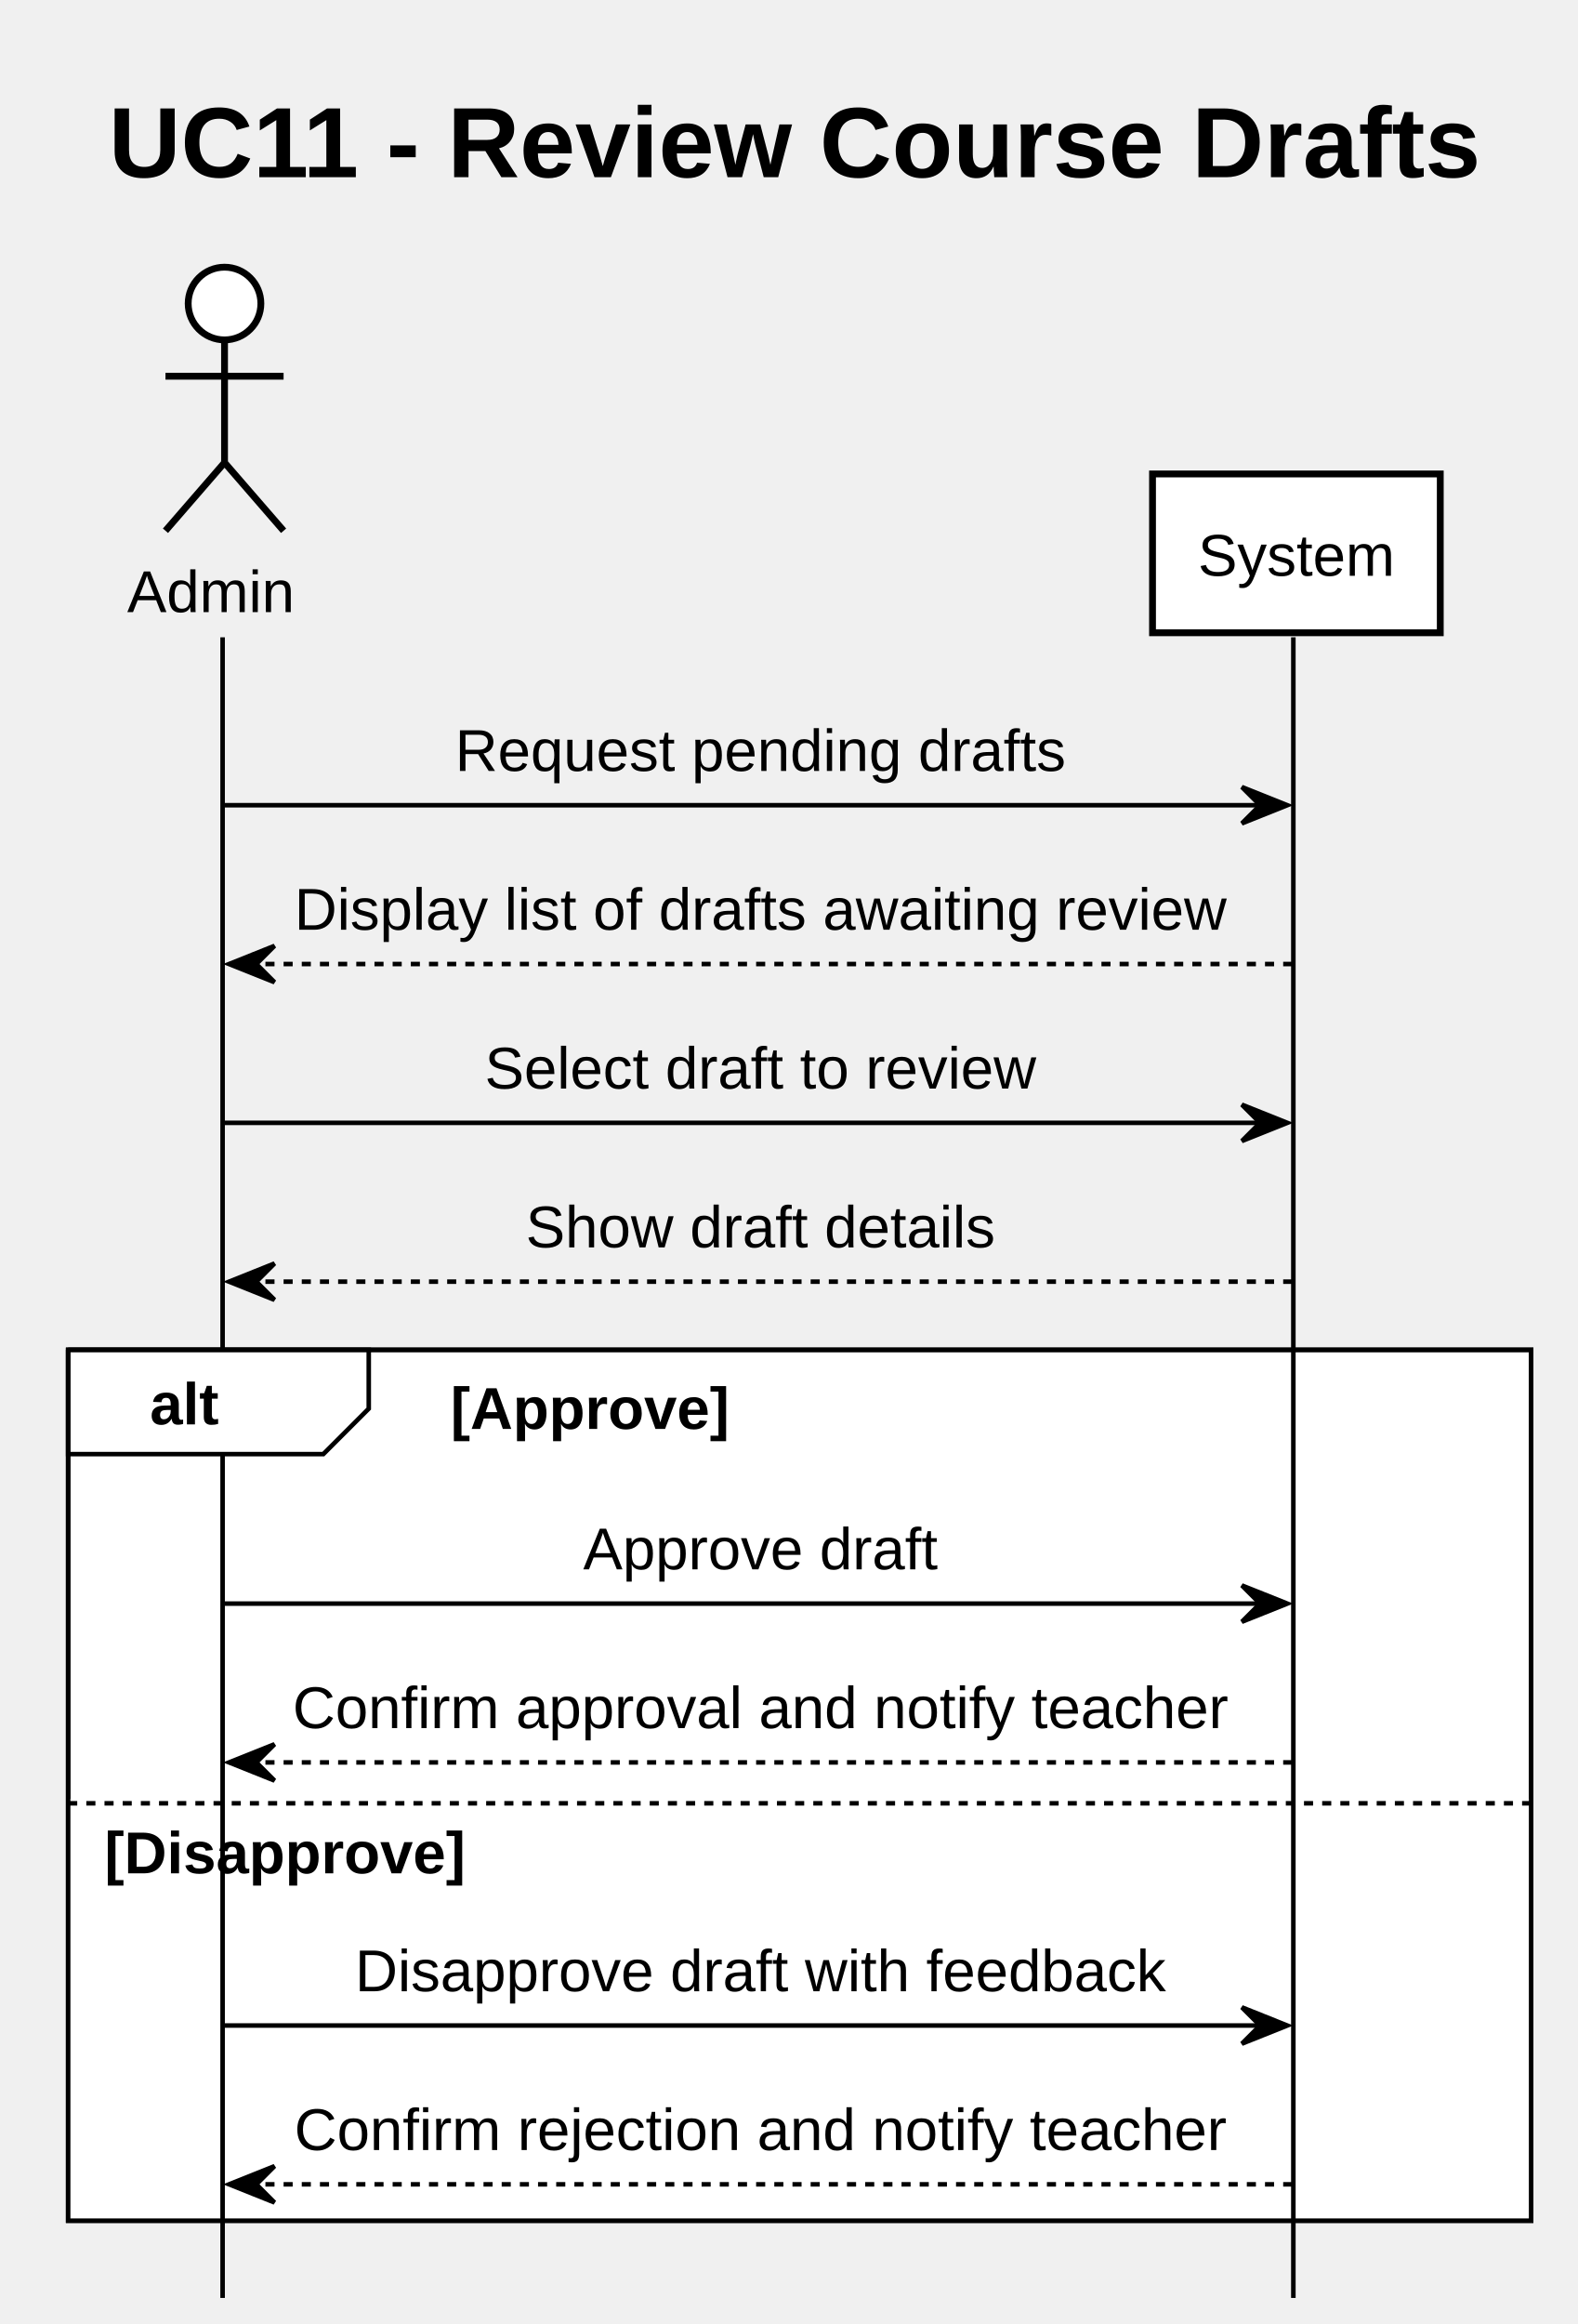
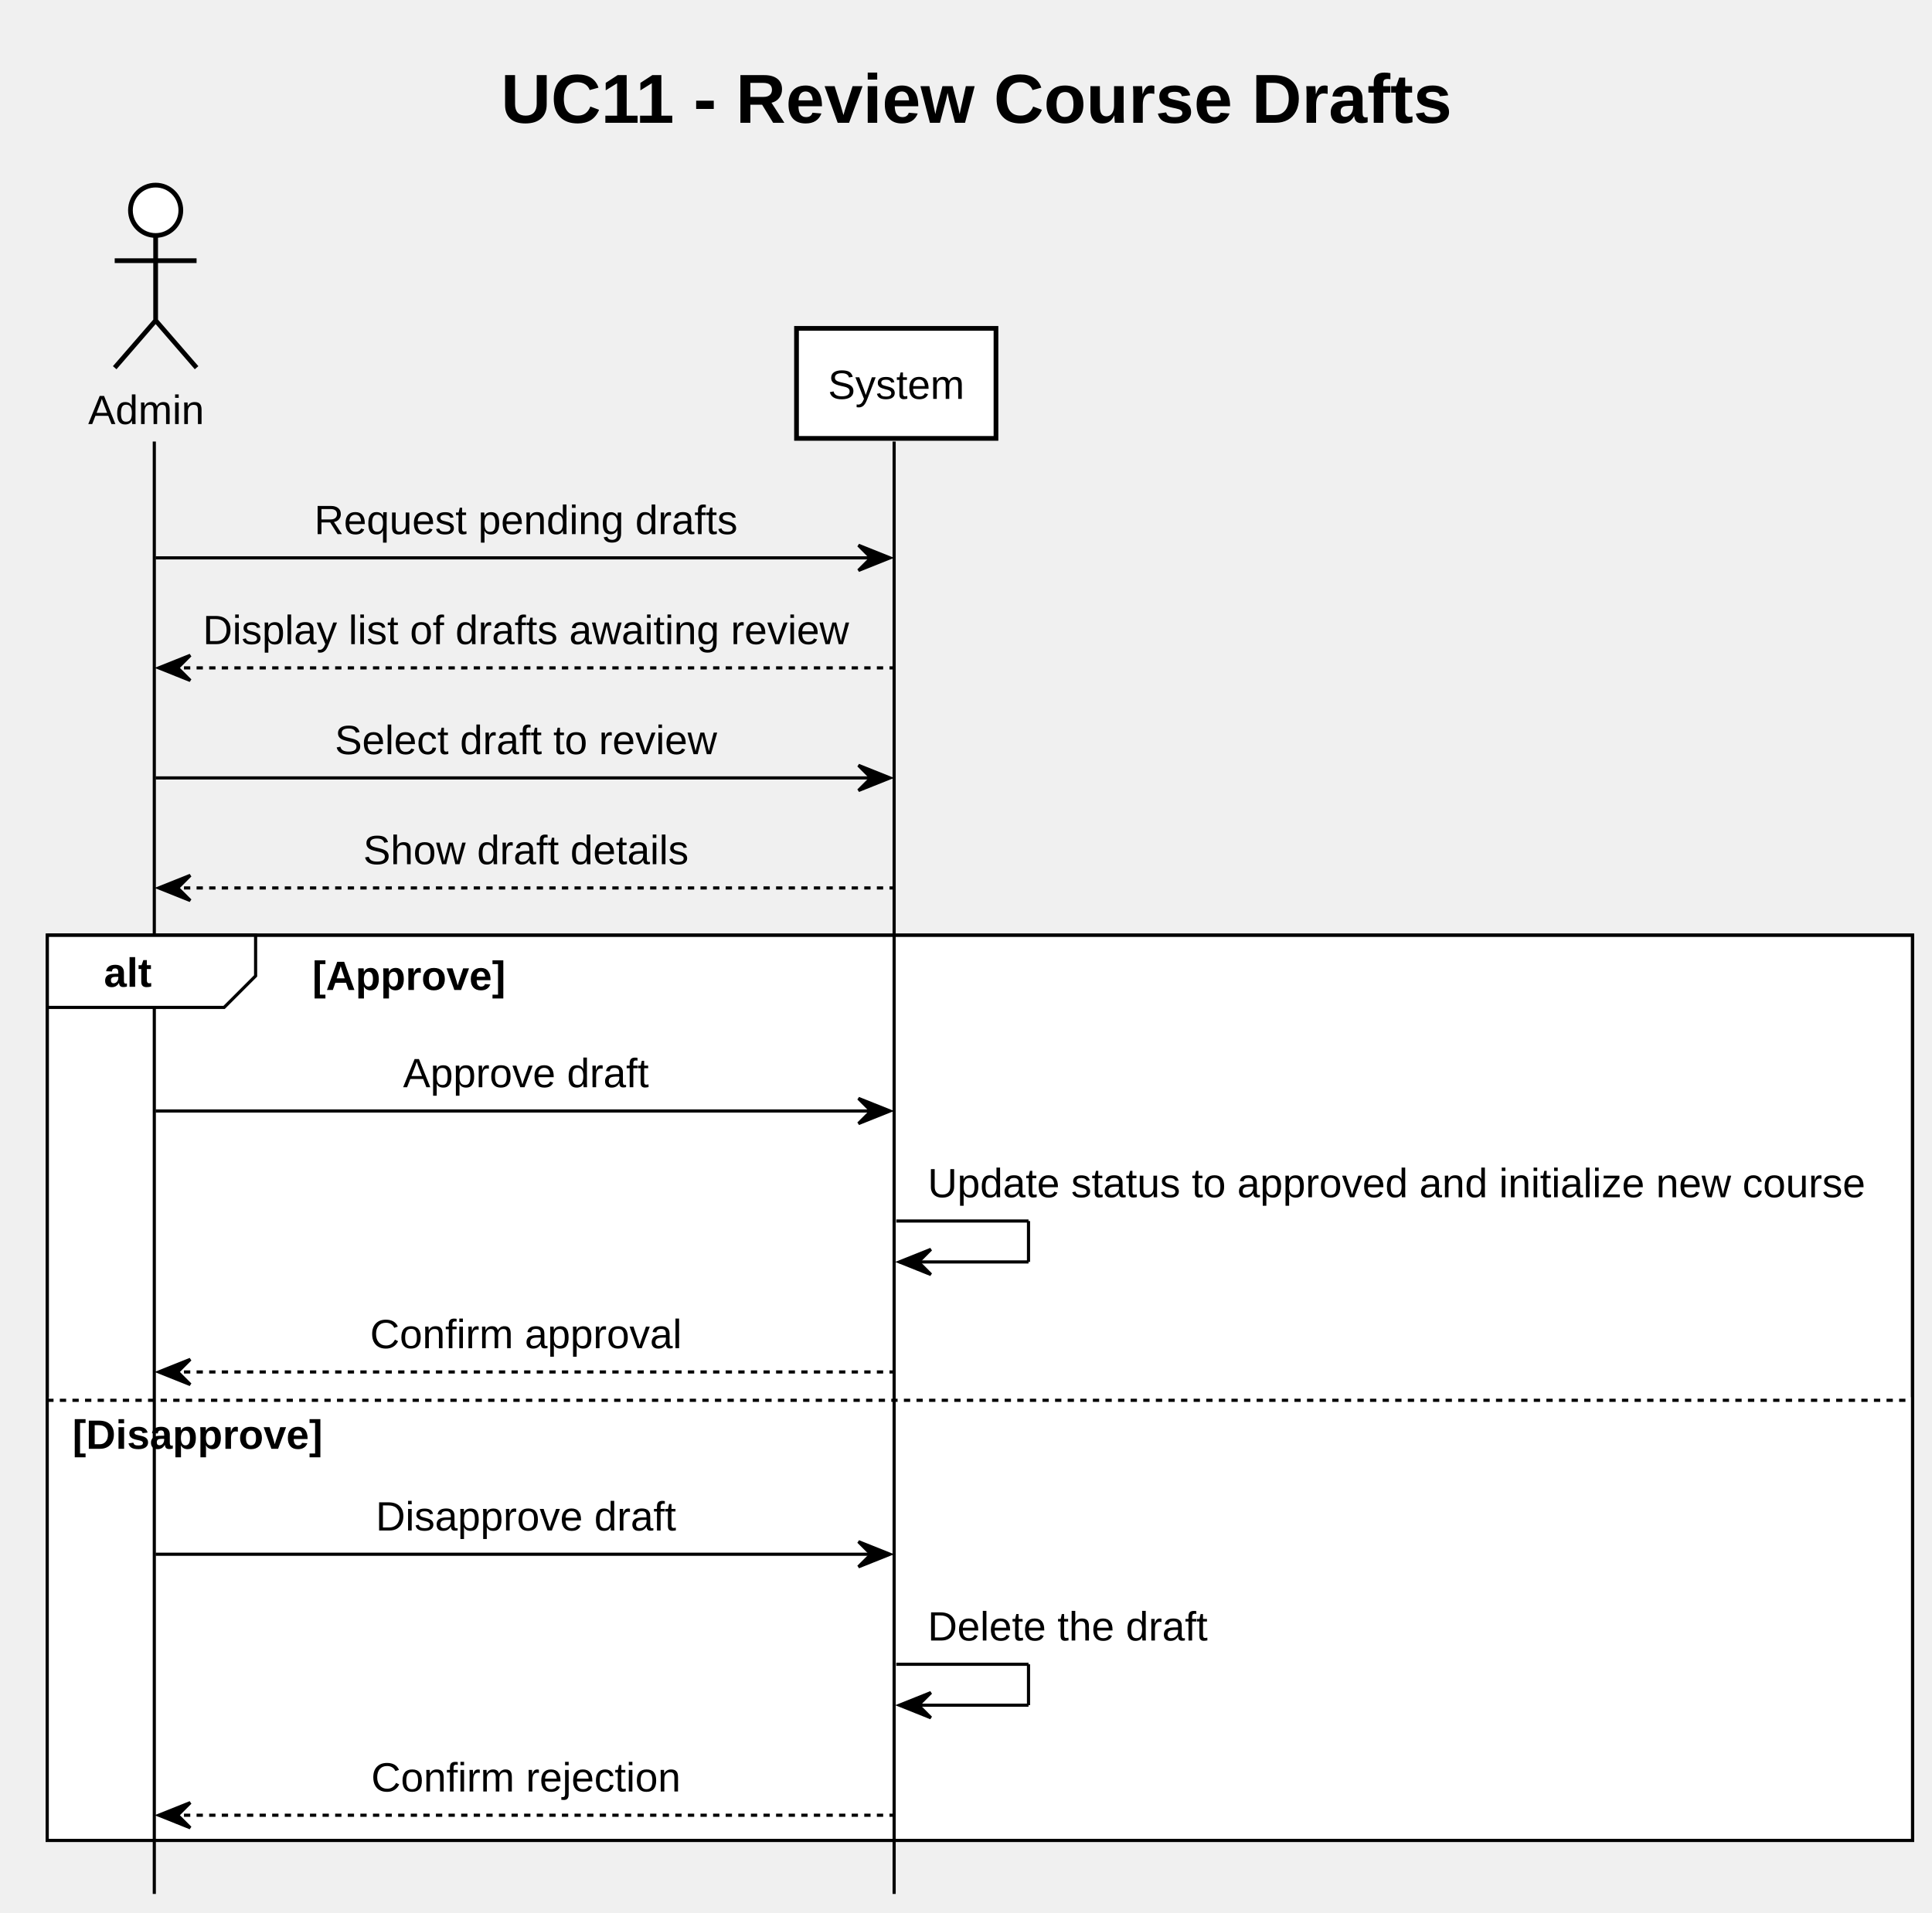
- <svg xmlns="http://www.w3.org/2000/svg" contentStyleType="text/css" data-diagram-type="SEQUENCE" height="586.667px" preserveAspectRatio="none" style="width:398px;height:586px;background:#FFFFFF;" version="1.1" viewBox="0 0 398 586" width="398.75px" zoomAndPan="magnify">
+ <svg xmlns="http://www.w3.org/2000/svg" contentStyleType="text/css" data-diagram-type="SEQUENCE" height="696.667px" preserveAspectRatio="none" style="width:703px;height:696px;background:#FFFFFF;" version="1.1" viewBox="0 0 703 696" width="703.542px" zoomAndPan="magnify">
  <defs />
  <g>
-     <text fill="#000000" font-family="Arial" font-size="25.208" font-weight="bold" lengthAdjust="spacing" textLength="347.427" x="27.402" y="44.682">UC11 - Review Course Drafts</text>
-     <rect fill="#FFFFFF" height="219.589" style="stroke:#000000;stroke-width:1.146;" width="369.002" x="17.188" y="340.36" />
-     <rect fill="#FFFFFF" height="106.386" style="stroke:none;stroke-width:1.146;" width="369.002" x="17.188" y="453.563" />
+     <text fill="#000000" font-family="Arial" font-size="25.208" font-weight="bold" lengthAdjust="spacing" textLength="347.427" x="182.268" y="44.682">UC11 - Review Course Drafts</text>
+     <rect fill="#FFFFFF" height="329.471" style="stroke:#000000;stroke-width:1.146;" width="678.733" x="17.188" y="340.36" />
+     <rect fill="#FFFFFF" height="161.327" style="stroke:none;stroke-width:1.146;" width="678.733" x="17.188" y="508.504" />
    <g>
-       <rect fill="#000000" fill-opacity="0" height="418.729" width="9.167" x="52.048" y="160.699" />
-       <line style="stroke:#000000;stroke-width:1.146;" x1="56.146" x2="56.146" y1="160.699" y2="579.428" />
+       <rect fill="#000000" fill-opacity="0" height="528.611" width="9.167" x="52.048" y="160.699" />
+       <line style="stroke:#000000;stroke-width:1.146;" x1="56.146" x2="56.146" y1="160.699" y2="689.311" />
    </g>
    <g>
-       <rect fill="#000000" fill-opacity="0" height="418.729" width="9.167" x="322.4" y="160.699" />
-       <line style="stroke:#000000;stroke-width:1.146;" x1="326.215" x2="326.215" y1="160.699" y2="579.428" />
+       <rect fill="#000000" fill-opacity="0" height="528.611" width="9.167" x="321.535" y="160.699" />
+       <line style="stroke:#000000;stroke-width:1.146;" x1="325.349" x2="325.349" y1="160.699" y2="689.311" />
    </g>
    <g class="participant participant-head" data-participant="Admin">
      <text fill="#000000" font-family="Arial" font-size="14.896" lengthAdjust="spacing" textLength="42.222" x="32.083" y="154.349">Admin</text>
      <ellipse cx="56.632" cy="76.539" fill="#FFFFFF" rx="9.167" ry="9.167" style="stroke:#000000;stroke-width:1.719;" />
      <path d="M56.632,85.706 L56.632,116.643 M41.736,94.873 L71.528,94.873 M56.632,116.643 L41.736,133.831 M56.632,116.643 L71.528,133.831" fill="none" style="stroke:#000000;stroke-width:1.719;" />
    </g>
    <g class="participant participant-head" data-participant="System">
-       <rect fill="#FFFFFF" height="40.045" style="stroke:#000000;stroke-width:1.719;" width="72.579" x="290.694" y="119.508" />
-       <text fill="#000000" font-family="Arial" font-size="14.896" lengthAdjust="spacing" textLength="49.663" x="302.152" y="145.182">System</text>
+       <rect fill="#FFFFFF" height="40.045" style="stroke:#000000;stroke-width:1.719;" width="72.579" x="289.828" y="119.508" />
+       <text fill="#000000" font-family="Arial" font-size="14.896" lengthAdjust="spacing" textLength="49.663" x="301.287" y="145.182">System</text>
    </g>
    <g class="message" data-participant-1="Admin" data-participant-2="System">
-       <polygon fill="#000000" points="313.233,198.453,324.692,203.036,313.233,207.62,317.817,203.036" style="stroke:#000000;stroke-width:1.146;" />
-       <line style="stroke:#000000;stroke-width:1.146;" x1="56.632" x2="320.108" y1="203.036" y2="203.036" />
-       <text fill="#000000" font-family="Arial" font-size="14.896" lengthAdjust="spacing" textLength="154.028" x="114.794" y="194.394">Request pending drafts</text>
+       <polygon fill="#000000" points="312.368,198.453,323.826,203.036,312.368,207.62,316.951,203.036" style="stroke:#000000;stroke-width:1.146;" />
+       <line style="stroke:#000000;stroke-width:1.146;" x1="56.632" x2="319.243" y1="203.036" y2="203.036" />
+       <text fill="#000000" font-family="Arial" font-size="14.896" lengthAdjust="spacing" textLength="154.028" x="114.361" y="194.394">Request pending drafts</text>
    </g>
    <g class="message" data-participant-1="System" data-participant-2="Admin">
      <polygon fill="#000000" points="69.236,238.498,57.778,243.082,69.236,247.665,64.653,243.082" style="stroke:#000000;stroke-width:1.146;" />
-       <line style="stroke:#000000;stroke-width:1.146;stroke-dasharray:2.292,2.292;" x1="62.361" x2="325.838" y1="243.082" y2="243.082" />
-       <text fill="#000000" font-family="Arial" font-size="14.896" lengthAdjust="spacing" textLength="235.111" x="74.252" y="234.44">Display list of drafts awaiting review</text>
+       <line style="stroke:#000000;stroke-width:1.146;stroke-dasharray:2.292,2.292;" x1="62.361" x2="324.972" y1="243.082" y2="243.082" />
+       <text fill="#000000" font-family="Arial" font-size="14.896" lengthAdjust="spacing" textLength="235.111" x="73.819" y="234.44">Display list of drafts awaiting review</text>
    </g>
    <g class="message" data-participant-1="Admin" data-participant-2="System">
-       <polygon fill="#000000" points="313.233,278.544,324.692,283.127,313.233,287.711,317.817,283.127" style="stroke:#000000;stroke-width:1.146;" />
-       <line style="stroke:#000000;stroke-width:1.146;" x1="56.632" x2="320.108" y1="283.127" y2="283.127" />
-       <text fill="#000000" font-family="Arial" font-size="14.896" lengthAdjust="spacing" textLength="139.088" x="122.263" y="274.485">Select draft to review</text>
+       <polygon fill="#000000" points="312.368,278.544,323.826,283.127,312.368,287.711,316.951,283.127" style="stroke:#000000;stroke-width:1.146;" />
+       <line style="stroke:#000000;stroke-width:1.146;" x1="56.632" x2="319.243" y1="283.127" y2="283.127" />
+       <text fill="#000000" font-family="Arial" font-size="14.896" lengthAdjust="spacing" textLength="139.088" x="121.831" y="274.485">Select draft to review</text>
    </g>
    <g class="message" data-participant-1="System" data-participant-2="Admin">
      <polygon fill="#000000" points="69.236,318.589,57.778,323.173,69.236,327.756,64.653,323.173" style="stroke:#000000;stroke-width:1.146;" />
-       <line style="stroke:#000000;stroke-width:1.146;stroke-dasharray:2.292,2.292;" x1="62.361" x2="325.838" y1="323.173" y2="323.173" />
-       <text fill="#000000" font-family="Arial" font-size="14.896" lengthAdjust="spacing" textLength="118.403" x="132.606" y="314.53">Show draft details</text>
+       <line style="stroke:#000000;stroke-width:1.146;stroke-dasharray:2.292,2.292;" x1="62.361" x2="324.972" y1="323.173" y2="323.173" />
+       <text fill="#000000" font-family="Arial" font-size="14.896" lengthAdjust="spacing" textLength="118.403" x="132.173" y="314.53">Show draft details</text>
    </g>
    <path d="M17.188,340.36 L93.008,340.36 L93.008,355.197 L81.55,366.656 L17.188,366.656 L17.188,340.36" fill="#FFFFFF" style="stroke:#000000;stroke-width:1.146;" />
-     <rect fill="none" height="219.589" style="stroke:#000000;stroke-width:1.146;" width="369.002" x="17.188" y="340.36" />
+     <rect fill="none" height="329.471" style="stroke:#000000;stroke-width:1.146;" width="678.733" x="17.188" y="340.36" />
    <text fill="#000000" font-family="Arial" font-size="14.896" font-weight="bold" lengthAdjust="spacing" textLength="17.383" x="37.812" y="359.159">alt</text>
    <text fill="#000000" font-family="Arial" font-size="14.896" font-weight="bold" lengthAdjust="spacing" textLength="70.341" x="113.633" y="360.305">[Approve]</text>
    <g class="message" data-participant-1="Admin" data-participant-2="System">
-       <polygon fill="#000000" points="313.233,399.767,324.692,404.351,313.233,408.934,317.817,404.351" style="stroke:#000000;stroke-width:1.146;" />
-       <line style="stroke:#000000;stroke-width:1.146;" x1="56.632" x2="320.108" y1="404.351" y2="404.351" />
-       <text fill="#000000" font-family="Arial" font-size="14.896" lengthAdjust="spacing" textLength="89.426" x="147.095" y="395.708">Approve draft</text>
+       <polygon fill="#000000" points="312.368,399.767,323.826,404.351,312.368,408.934,316.951,404.351" style="stroke:#000000;stroke-width:1.146;" />
+       <line style="stroke:#000000;stroke-width:1.146;" x1="56.632" x2="319.243" y1="404.351" y2="404.351" />
+       <text fill="#000000" font-family="Arial" font-size="14.896" lengthAdjust="spacing" textLength="89.426" x="146.662" y="395.708">Approve draft</text>
+     </g>
+     <g class="message" data-participant-1="System" data-participant-2="System">
+       <line style="stroke:#000000;stroke-width:1.146;" x1="326.118" x2="374.243" y1="444.396" y2="444.396" />
+       <line style="stroke:#000000;stroke-width:1.146;" x1="374.243" x2="374.243" y1="444.396" y2="459.292" />
+       <line style="stroke:#000000;stroke-width:1.146;" x1="327.264" x2="374.243" y1="459.292" y2="459.292" />
+       <polygon fill="#000000" points="338.722,454.708,327.264,459.292,338.722,463.875,334.139,459.292" style="stroke:#000000;stroke-width:1.146;" />
+       <text fill="#000000" font-family="Arial" font-size="14.896" lengthAdjust="spacing" textLength="341.157" x="337.576" y="435.754">Update status to approved and initialize new course</text>
    </g>
    <g class="message" data-participant-1="System" data-participant-2="Admin">
-       <polygon fill="#000000" points="69.236,439.813,57.778,444.396,69.236,448.979,64.653,444.396" style="stroke:#000000;stroke-width:1.146;" />
-       <line style="stroke:#000000;stroke-width:1.146;stroke-dasharray:2.292,2.292;" x1="62.361" x2="325.838" y1="444.396" y2="444.396" />
-       <text fill="#000000" font-family="Arial" font-size="14.896" lengthAdjust="spacing" textLength="235.977" x="73.819" y="435.754">Confirm approval and notify teacher</text>
+       <polygon fill="#000000" points="69.236,494.754,57.778,499.337,69.236,503.921,64.653,499.337" style="stroke:#000000;stroke-width:1.146;" />
+       <line style="stroke:#000000;stroke-width:1.146;stroke-dasharray:2.292,2.292;" x1="62.361" x2="324.972" y1="499.337" y2="499.337" />
+       <text fill="#000000" font-family="Arial" font-size="14.896" lengthAdjust="spacing" textLength="113.421" x="134.665" y="490.695">Confirm approval</text>
    </g>
-     <line style="stroke:#000000;stroke-width:1.146;stroke-dasharray:2.292,2.292;" x1="17.188" x2="386.19" y1="454.708" y2="454.708" />
-     <text fill="#000000" font-family="Arial" font-size="14.896" font-weight="bold" lengthAdjust="spacing" textLength="91.048" x="26.354" y="472.362">[Disapprove]</text>
+     <line style="stroke:#000000;stroke-width:1.146;stroke-dasharray:2.292,2.292;" x1="17.188" x2="695.921" y1="509.65" y2="509.65" />
+     <text fill="#000000" font-family="Arial" font-size="14.896" font-weight="bold" lengthAdjust="spacing" textLength="91.048" x="26.354" y="527.303">[Disapprove]</text>
    <g class="message" data-participant-1="Admin" data-participant-2="System">
-       <polygon fill="#000000" points="313.233,506.153,324.692,510.737,313.233,515.32,317.817,510.737" style="stroke:#000000;stroke-width:1.146;" />
-       <line style="stroke:#000000;stroke-width:1.146;" x1="56.632" x2="320.108" y1="510.737" y2="510.737" />
-       <text fill="#000000" font-family="Arial" font-size="14.896" lengthAdjust="spacing" textLength="204.512" x="89.552" y="502.095">Disapprove draft with feedback</text>
+       <polygon fill="#000000" points="312.368,561.095,323.826,565.678,312.368,570.261,316.951,565.678" style="stroke:#000000;stroke-width:1.146;" />
+       <line style="stroke:#000000;stroke-width:1.146;" x1="56.632" x2="319.243" y1="565.678" y2="565.678" />
+       <text fill="#000000" font-family="Arial" font-size="14.896" lengthAdjust="spacing" textLength="109.289" x="136.73" y="557.036">Disapprove draft</text>
+     </g>
+     <g class="message" data-participant-1="System" data-participant-2="System">
+       <line style="stroke:#000000;stroke-width:1.146;" x1="326.118" x2="374.243" y1="605.723" y2="605.723" />
+       <line style="stroke:#000000;stroke-width:1.146;" x1="374.243" x2="374.243" y1="605.723" y2="620.619" />
+       <line style="stroke:#000000;stroke-width:1.146;" x1="327.264" x2="374.243" y1="620.619" y2="620.619" />
+       <polygon fill="#000000" points="338.722,616.036,327.264,620.619,338.722,625.203,334.139,620.619" style="stroke:#000000;stroke-width:1.146;" />
+       <text fill="#000000" font-family="Arial" font-size="14.896" lengthAdjust="spacing" textLength="101.849" x="337.576" y="597.081">Delete the draft</text>
    </g>
    <g class="message" data-participant-1="System" data-participant-2="Admin">
-       <polygon fill="#000000" points="69.236,546.199,57.778,550.782,69.236,555.365,64.653,550.782" style="stroke:#000000;stroke-width:1.146;" />
-       <line style="stroke:#000000;stroke-width:1.146;stroke-dasharray:2.292,2.292;" x1="62.361" x2="325.838" y1="550.782" y2="550.782" />
-       <text fill="#000000" font-family="Arial" font-size="14.896" lengthAdjust="spacing" textLength="235.14" x="74.237" y="542.14">Confirm rejection and notify teacher</text>
+       <polygon fill="#000000" points="69.236,656.081,57.778,660.665,69.236,665.248,64.653,660.665" style="stroke:#000000;stroke-width:1.146;" />
+       <line style="stroke:#000000;stroke-width:1.146;stroke-dasharray:2.292,2.292;" x1="62.361" x2="324.972" y1="660.665" y2="660.665" />
+       <text fill="#000000" font-family="Arial" font-size="14.896" lengthAdjust="spacing" textLength="112.584" x="135.083" y="652.023">Confirm rejection</text>
    </g>
  </g>
</svg>
